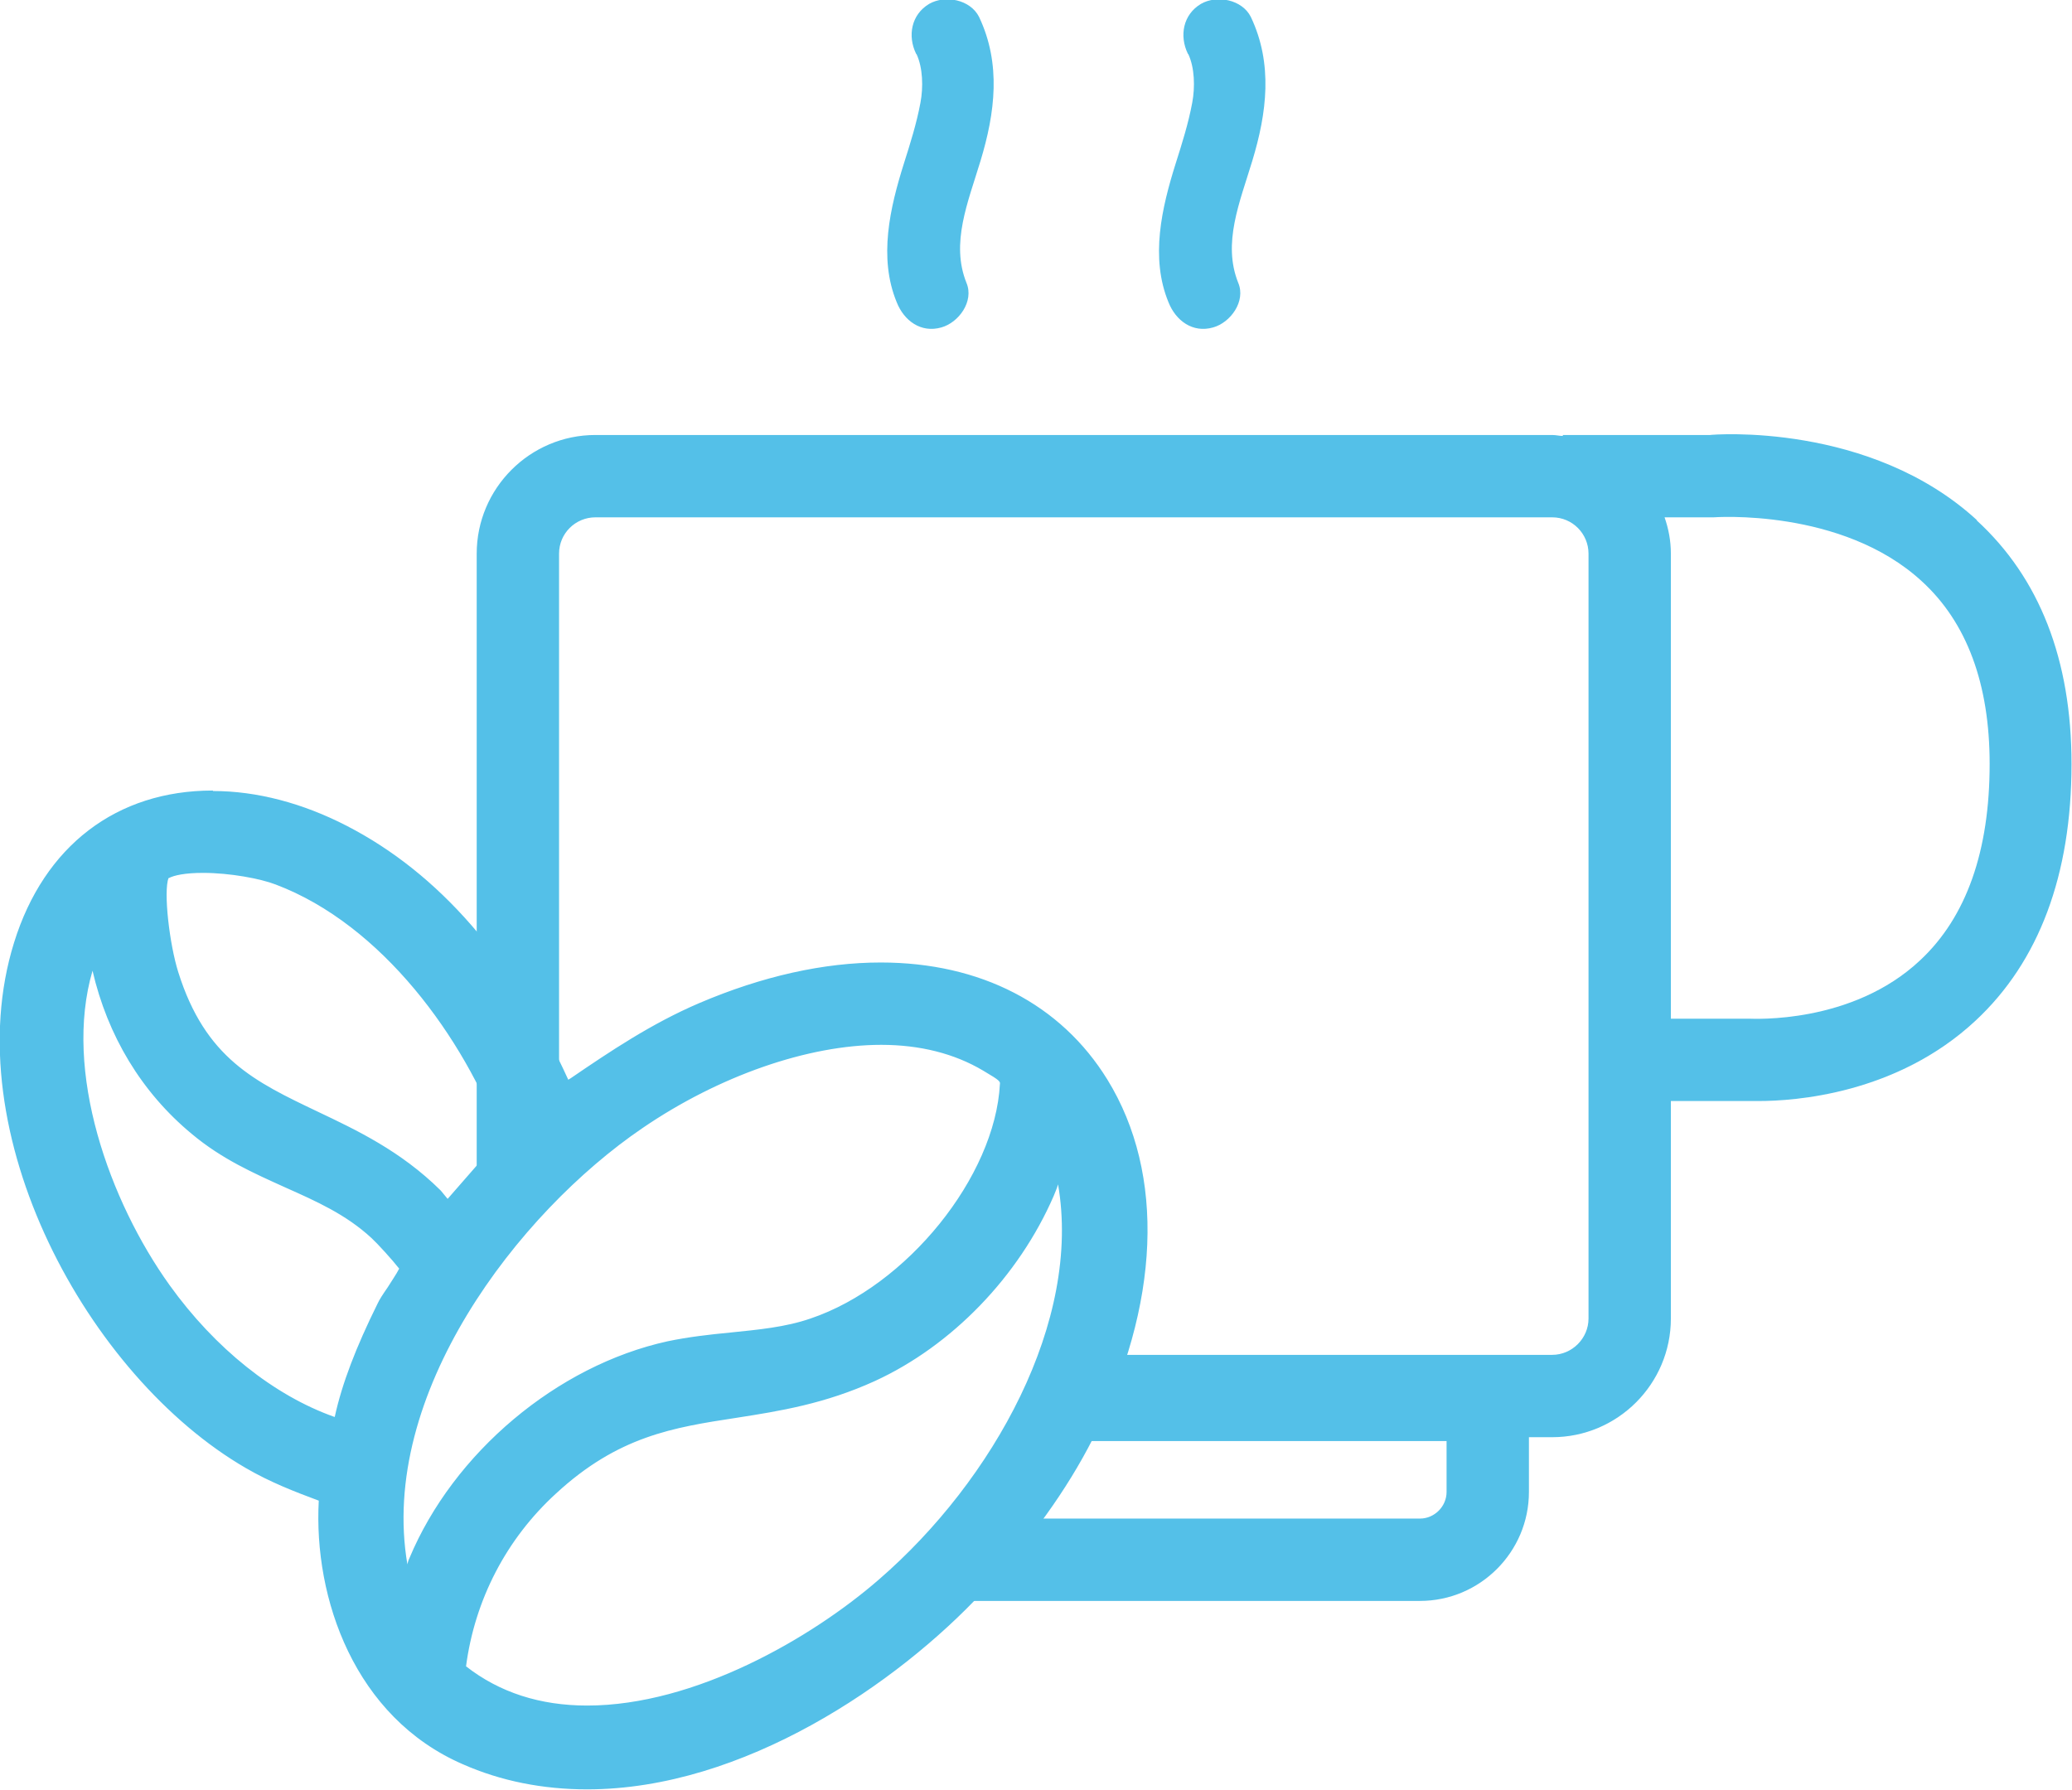
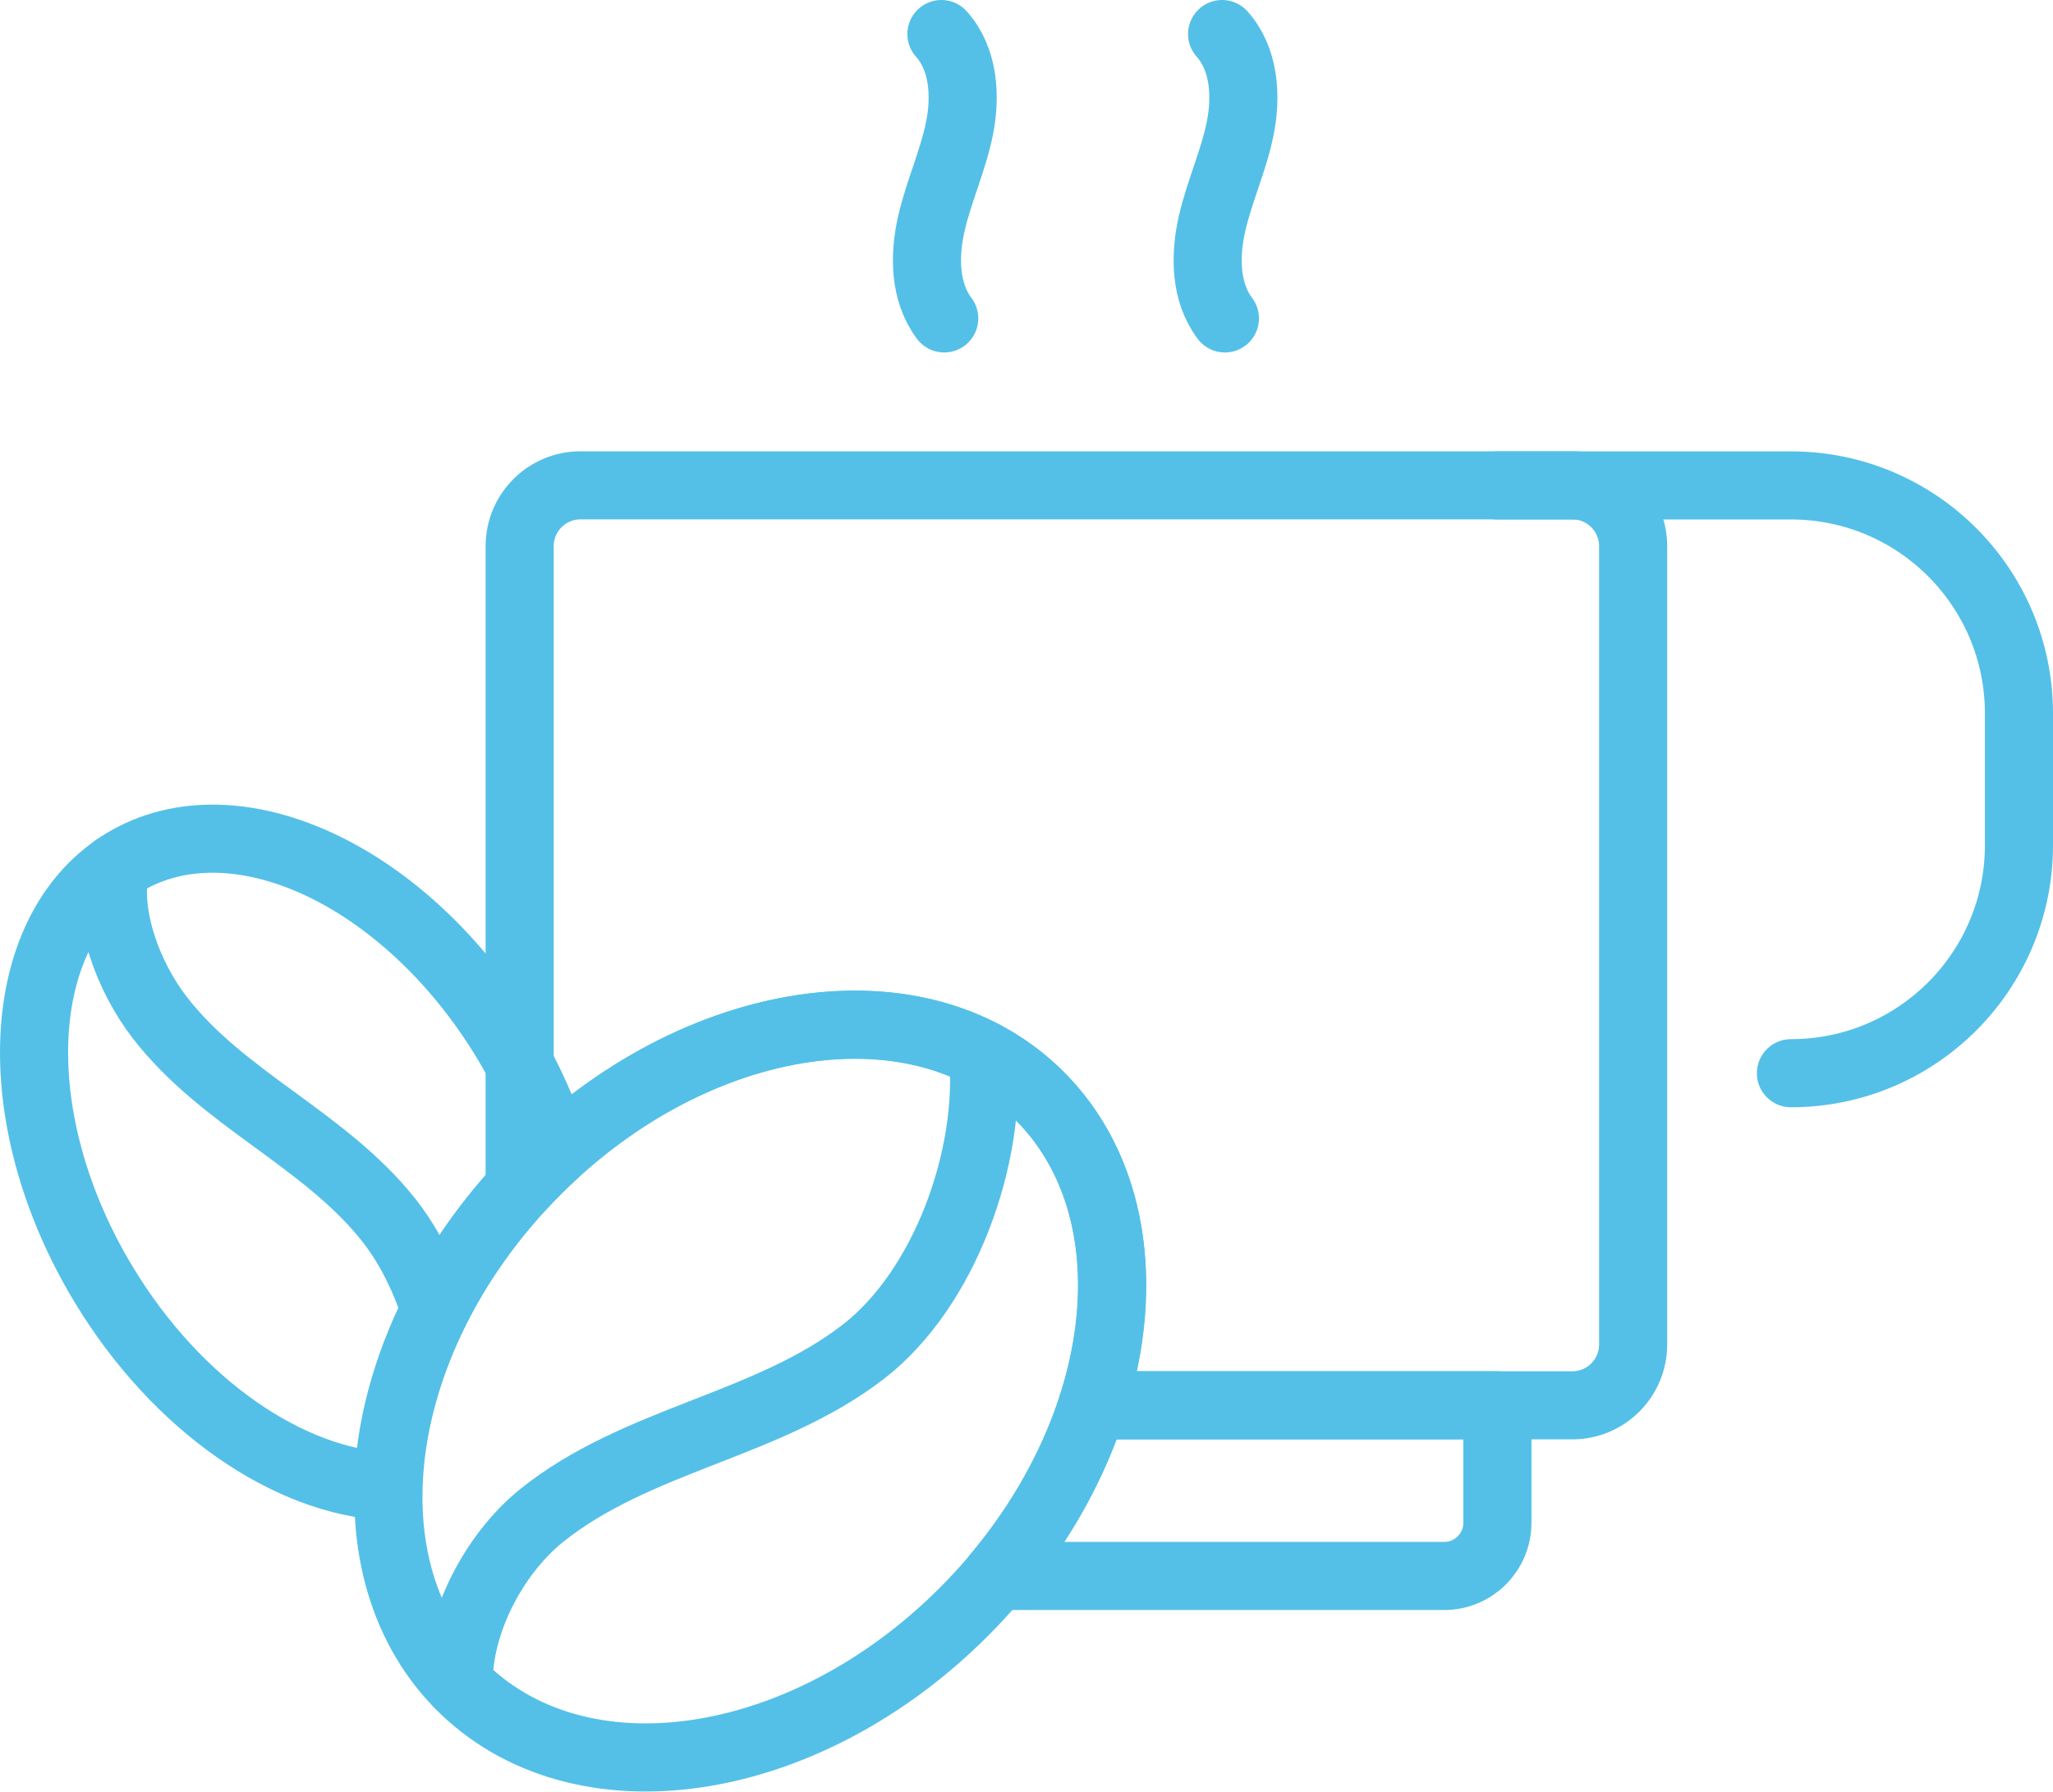
- <svg xmlns="http://www.w3.org/2000/svg" id="Capa_1" data-name="Capa 1" viewBox="0 0 42.77 36.94">
-   <g>
-     <path d="M12.12,36.69c-.88,0-1.71-.17-2.47-.5-2.19-.96-2.98-3.42-2.81-5.39-.61-.22-1.12-.42-1.63-.71-3.18-1.84-5.86-6.74-4.67-10.56.59-1.88,1.99-2.96,3.86-2.96.86,0,1.77.24,2.65.69,1.91.99,3.45,2.81,4.58,5.39l.3-.2c.81-.55,1.65-1.12,2.6-1.53,1.28-.54,2.51-.82,3.65-.82,1.97,0,3.55.82,4.47,2.3,1.16,1.88,1.04,4.49-.31,7.17-.52,1.04-1.25,2.05-2.24,3.11-1.71,1.84-4.82,3.99-7.97,3.99h0ZM9.35,34.5c.75.64,1.67.96,2.76.96,2.31,0,4.77-1.44,6.19-2.67,2.67-2.32,4.66-6.17,3.55-9.27-.03.1-.06.2-.09.29-.07.26-.15.52-.25.76-.7,1.6-2.03,2.98-3.57,3.69-1,.46-1.91.6-2.79.74-1.3.21-2.52.4-3.85,1.63-1.1,1.01-1.79,2.38-1.95,3.86ZM18.19,21.31c-1.56,0-3.45.66-5.07,1.77-2.85,1.94-6.08,6.32-4.71,10.19.02-.09.04-.18.06-.28.06-.24.12-.5.21-.72.88-2.12,2.95-3.86,5.15-4.34.42-.09.85-.14,1.27-.18.6-.06,1.16-.12,1.71-.31,2.07-.7,3.98-3.06,4.08-5.07,0-.2-.1-.29-.43-.48-.69-.41-1.44-.6-2.28-.6ZM2.01,19.16c-.07.12-.13.23-.15.29-.99,2.23.05,5.31,1.44,7.23,1.04,1.45,2.41,2.49,3.8,2.9.14-.74.43-1.56.92-2.55.04-.08.11-.19.19-.31.1-.15.31-.47.31-.57-.05-.09-.5-.6-.68-.77-.56-.52-1.19-.8-1.85-1.09-.62-.28-1.27-.56-1.86-1.06-1.22-1.02-1.94-2.42-2.11-4.06ZM4.2,17.76c-.42,0-.74.07-.9.18-.21.15-.09,1.46.15,2.2.6,1.88,1.72,2.41,3.02,3.03.82.39,1.67.79,2.46,1.57.03.03.1.11.17.2.04.05.1.12.15.18l1.39-1.59c-.7-2-2.37-4.59-4.85-5.52-.34-.13-1-.26-1.59-.26Z" style="fill: #54c0e8;" />
-     <path d="M4.39,16.82c.82,0,1.69.23,2.53.66,2.2,1.14,3.66,3.31,4.58,5.55,1.02-.68,1.97-1.39,3.11-1.87,1.3-.55,2.49-.8,3.55-.8,4.33,0,6.43,4.15,3.94,9.11-.57,1.13-1.34,2.14-2.2,3.06-1.86,2-4.88,3.91-7.79,3.91-.81,0-1.61-.15-2.37-.48-2.02-.88-2.89-3.24-2.64-5.32-.62-.22-1.2-.43-1.78-.76-3.17-1.83-5.69-6.64-4.56-10.27.59-1.91,2.01-2.79,3.62-2.79M9.27,25.49l1.65-1.9c-.79-2.36-2.64-4.91-5.05-5.81-.38-.14-1.06-.27-1.68-.27-.42,0-.82.06-1.04.23-.42.31-.1,2,.06,2.48,1.02,3.19,3.54,2.74,5.54,4.7.09.09.44.57.51.57M7.29,29.89c.12-.94.52-1.9.94-2.75.12-.25.6-.81.52-1.05-.05-.16-.6-.75-.75-.89-1.13-1.05-2.55-1.17-3.72-2.16-1.35-1.13-2.02-2.72-2.05-4.47,0-.01-.02-.02-.03-.02-.15,0-.53.72-.56.8-1.03,2.33.05,5.52,1.46,7.48,1.01,1.4,2.49,2.66,4.2,3.06M8.39,33.77c.08,0,.12-.05.16-.13.14-.34.21-.86.38-1.26.84-2.03,2.83-3.72,4.98-4.19.99-.21,2.03-.16,3.01-.49,2.05-.69,4.14-3.08,4.25-5.29.02-.39-.28-.55-.6-.74-.72-.42-1.52-.6-2.36-.6-1.85,0-3.82.86-5.21,1.81-3.21,2.19-6.39,6.92-4.64,10.89.02,0,.04,0,.05,0M12.11,35.71c2.28,0,4.78-1.36,6.35-2.73,2.64-2.3,5.07-6.53,3.42-10.02,0,0,0,0-.01,0-.05,0-.13.12-.15.17-.16.39-.25.91-.44,1.35-.66,1.51-1.94,2.87-3.44,3.56-2.46,1.13-4.41.3-6.71,2.41-1.18,1.08-1.9,2.54-2.04,4.15.87.79,1.92,1.1,3.02,1.1M4.39,16.32c-1.98,0-3.48,1.14-4.1,3.14-1.22,3.92,1.52,8.96,4.79,10.85.5.29.99.48,1.5.67-.11,2.02.74,4.47,2.97,5.44.79.35,1.66.52,2.57.52,3.23,0,6.41-2.19,8.16-4.07,1-1.08,1.74-2.11,2.28-3.17,1.39-2.76,1.5-5.46.3-7.41-.96-1.56-2.62-2.42-4.68-2.42-1.17,0-2.44.28-3.75.84-.98.42-1.83.99-2.65,1.55-.02.01-.03.02-.05.03-1.14-2.5-2.67-4.26-4.57-5.24-.91-.47-1.86-.72-2.76-.72h0ZM3.48,18.13c.11-.06.34-.11.71-.11.56,0,1.19.12,1.5.24,2.2.83,3.89,3.18,4.65,5.23l-1.1,1.26c-.07-.08-.12-.15-.15-.18-.82-.81-1.73-1.24-2.53-1.62-1.3-.62-2.32-1.1-2.88-2.88-.18-.57-.31-1.66-.2-1.95h0ZM6.9,29.25c-1.24-.44-2.46-1.41-3.4-2.72-1.24-1.73-2.2-4.41-1.59-6.49.31,1.34,1.01,2.51,2.05,3.37.62.52,1.28.81,1.92,1.1.65.29,1.26.56,1.79,1.05.12.11.43.45.57.63-.06.12-.18.29-.24.39-.09.13-.17.25-.21.34-.44.89-.73,1.64-.88,2.33h0ZM8.41,32.3c-.6-3.51,2.28-7.26,4.85-9.01,1.58-1.08,3.42-1.72,4.93-1.72.8,0,1.51.18,2.1.53l.05.03c.29.17.31.2.3.25-.1,1.91-1.92,4.17-3.91,4.84-.52.18-1.08.23-1.66.29-.42.04-.86.09-1.29.18-2.28.5-4.42,2.3-5.33,4.48-.02.04-.03.08-.04.12h0ZM9.62,34.4c.18-1.37.83-2.63,1.86-3.57,1.28-1.18,2.41-1.36,3.72-1.56.9-.14,1.83-.29,2.86-.76,1.59-.73,2.97-2.16,3.69-3.82.03-.08.07-.16.09-.24.49,2.82-1.33,6.11-3.7,8.16-1.38,1.2-3.79,2.6-6.02,2.6-.97,0-1.81-.27-2.5-.81h0Z" style="fill: #54c0e8;" />
+ <svg xmlns="http://www.w3.org/2000/svg" id="Capa_1" version="1.1" viewBox="0 0 270.11 235.68">
+   <defs>
+     <style>
+       .st0 {
+         stroke-width: 8.96px;
+       }
+ 
+       .st0, .st1 {
+         fill: none;
+         stroke: #54c0e8;
+         stroke-linecap: round;
+         stroke-linejoin: round;
+       }
+ 
+       .st1 {
+         stroke-width: 8.96px;
+       }
+     </style>
+   </defs>
+   <g id="Capa_11" data-name="Capa_1">
+     <ellipse class="st0" cx="98.71" cy="183" rx="54.38" ry="40.4" transform="translate(-101.71 127.66) rotate(-46.22)" />
+     <path class="st1" d="M129.34,138.72c1.18,13.45-5.01,30.74-15.66,39.04-6.3,4.91-13.87,7.84-21.3,10.74-7.44,2.9-14.99,5.92-21.19,10.94s-10.96,14.11-10.83,22.1" />
+     <path class="st1" d="M73.2,151.49c-1.27,1.16-2.52,2.37-3.74,3.64-5.11,5.34-9.2,11.19-12.21,17.2-3.86,7.71-5.96,15.69-6.2,23.21-12.96-.59-27.74-10.53-37.43-26.59-12.8-21.21-12.02-45.28,1.5-54.71h0c.38-.28.78-.54,1.18-.78,14.64-8.83,37.17,1.69,50.33,23.5,2.87,4.76,5.07,9.67,6.57,14.53h0Z" />
+     <path class="st1" d="M15.12,114.23h0c-1.2,6.35,1.76,14.27,5.89,19.63,4.13,5.35,9.58,9.39,14.96,13.32,5.37,3.93,10.85,7.91,15.07,13.19,2.66,3.33,4.76,7.5,6.21,11.96" />
+     <path class="st1" d="M214.87,71.85v105.03c0,4.41-3.58,8-8,8h-63.14c5.03-15.68,2.81-31.35-7.39-41.14-16.11-15.44-46.02-10.37-66.8,11.31-.4.41-.79.83-1.17,1.25v-84.45c0-4.41,3.58-8,8-8h130.5c4.42,0,8,3.59,8,8Z" />
+     <path class="st1" d="M197.01,63.86h38.62c16.57,0,30,13.43,30,30v17.33c0,16.57-13.43,30-30,30" />
+     <path class="st1" d="M197.01,184.88v15.45c0,3.87-3.13,7-7,7h-58.88c5.89-7.02,10.12-14.74,12.6-22.45h53.28Z" />
+     <path class="st1" d="M160.79,4.48c2.91,3.24,3.24,8.09,2.39,12.36-.85,4.27-2.72,8.27-3.7,12.52-.98,4.24-.94,9.05,1.68,12.53" />
+     <path class="st1" d="M123.86,4.48c2.91,3.24,3.24,8.09,2.39,12.36s-2.72,8.27-3.7,12.52c-.98,4.24-.94,9.05,1.68,12.53" />
  </g>
-   <path d="M18.92,1.12c.13.28.14.68.08,1-.08.43-.21.84-.34,1.25-.29.92-.53,1.95-.15,2.87.15.38.5.64.92.52.36-.1.68-.54.52-.92-.33-.82.03-1.66.29-2.52.3-.99.43-2-.03-2.97-.18-.36-.7-.46-1.03-.27-.37.22-.45.66-.27,1.03h0Z" style="fill: #54c0e8;" />
-   <path d="M24.53,1.12c.13.28.14.68.08,1-.08.43-.21.84-.34,1.25-.29.92-.53,1.95-.15,2.87.15.38.5.64.92.52.36-.1.68-.54.52-.92-.33-.82.03-1.66.29-2.52.3-.99.43-2-.03-2.97-.18-.36-.7-.46-1.03-.27-.37.22-.45.66-.27,1.03h0Z" style="fill: #54c0e8;" />
-   <path d="M40.81,10.74c-2.21-2.03-5.45-1.77-5.51-1.76h-3.04v.02c-.07,0-.14-.02-.22-.02H12.29c-1.35,0-2.45,1.1-2.45,2.45v13.6l1.7-1.35v-12.25c0-.42.34-.75.75-.75h19.75c.42,0,.75.34.75.75v15.79c0,.41-.34.75-.75.75h-9.59c-.23.38-.65,1.02-1.16,1.78h8.57v1.05c0,.3-.25.55-.55.55h-9.15c-.44.6-.91,1.19-1.37,1.7h10.52c1.24,0,2.25-1.01,2.25-2.25v-1.13h.48c1.35,0,2.45-1.1,2.45-2.45v-4.49h1.55s.11,0,.26,0c.74,0,2.85-.14,4.48-1.66,1.31-1.22,1.98-3.01,1.98-5.3,0-2.15-.66-3.84-1.96-5.03ZM39.64,19.82c-1.41,1.33-3.46,1.21-3.54,1.21h-1.61v-9.6c0-.27-.05-.52-.13-.75h1.01s2.65-.2,4.3,1.32c.93.85,1.4,2.12,1.4,3.77,0,1.8-.48,3.16-1.43,4.05Z" style="fill: #54c0e8;" />
</svg>
